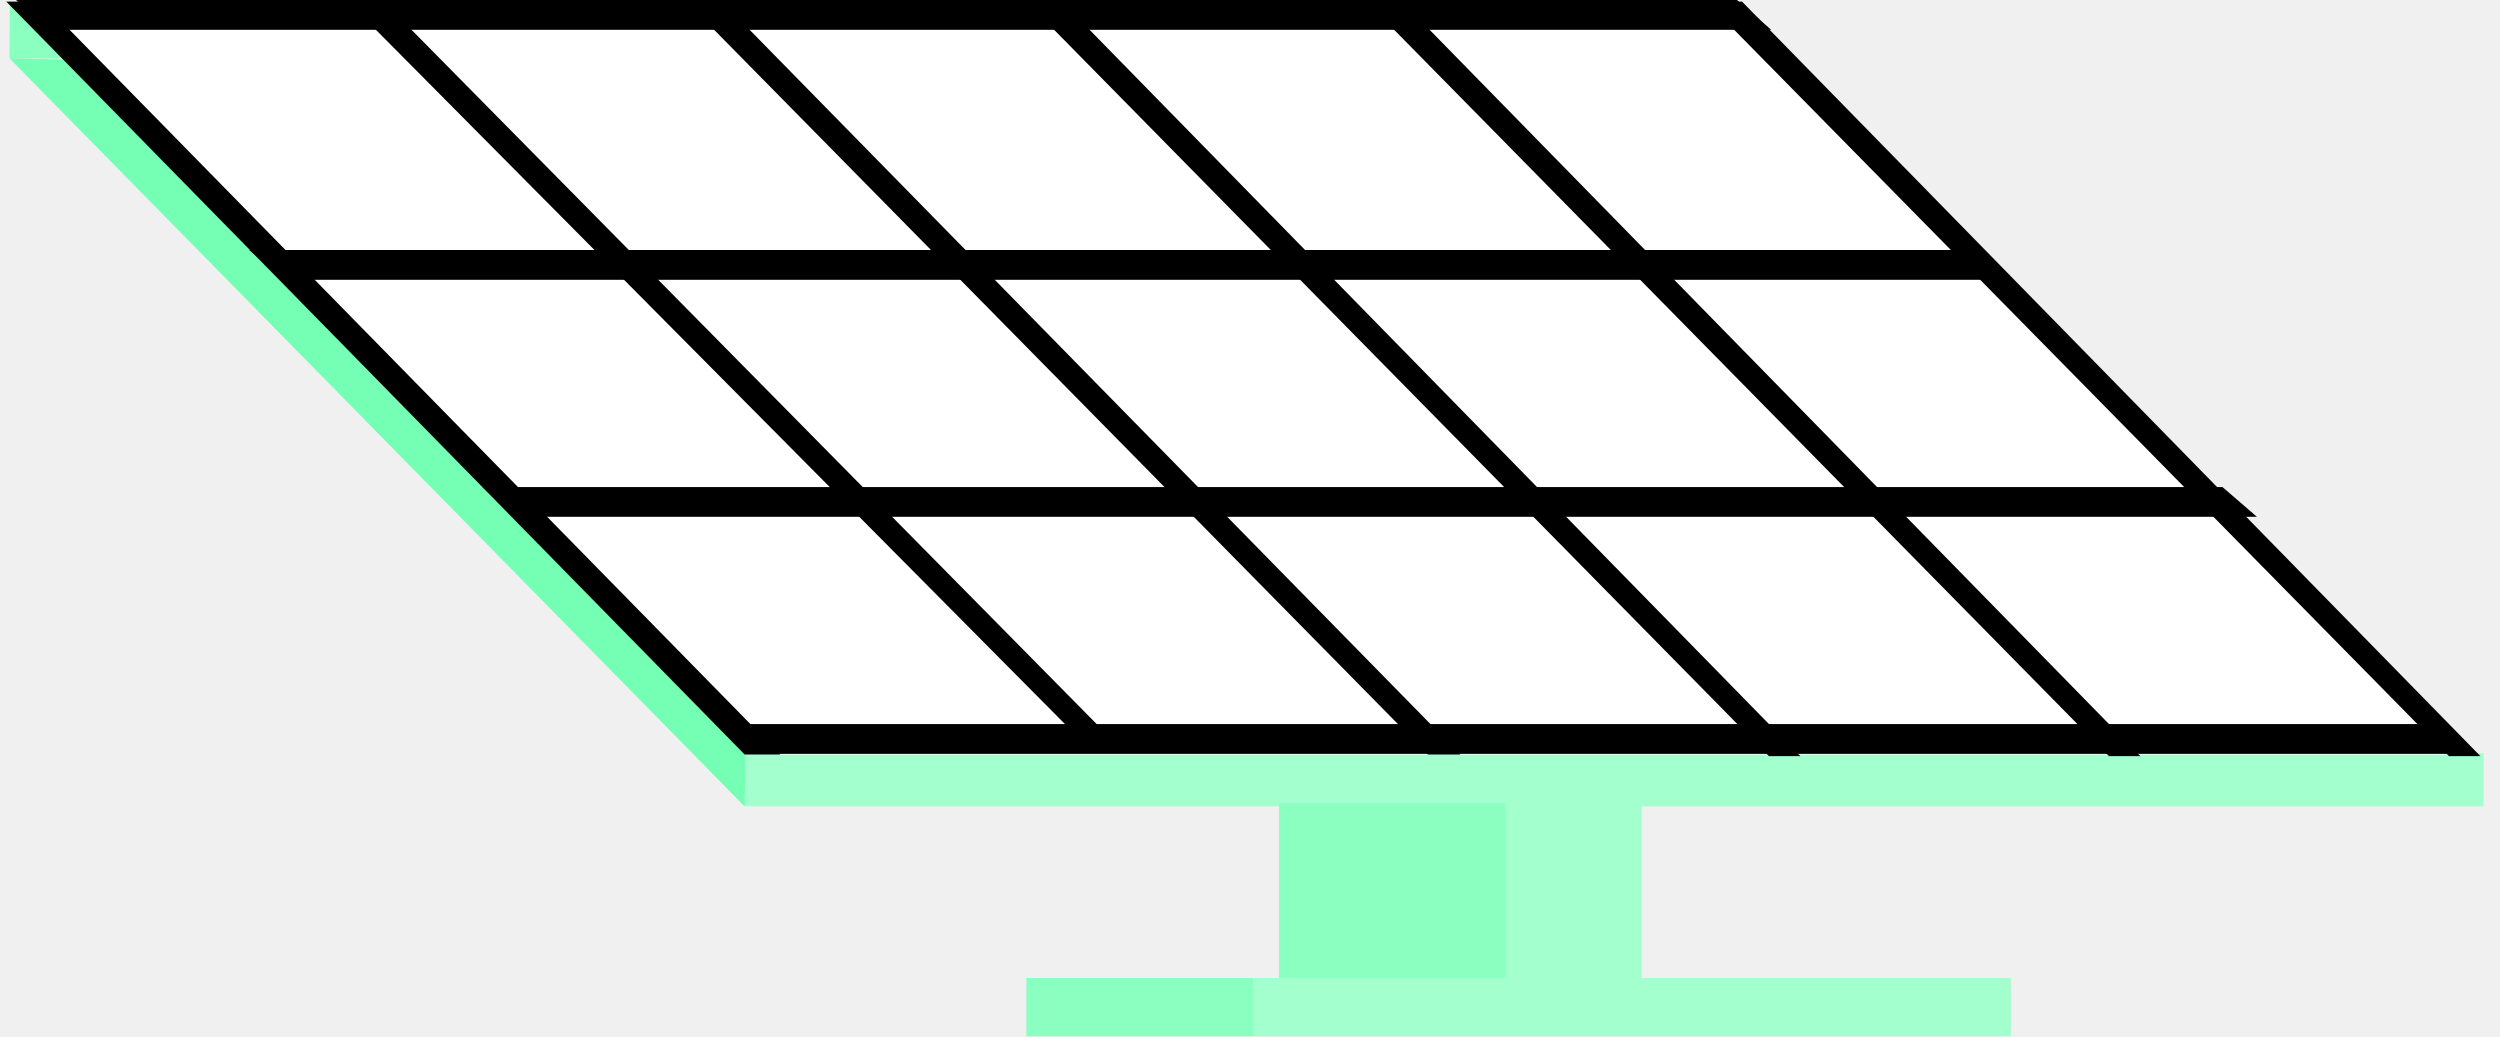
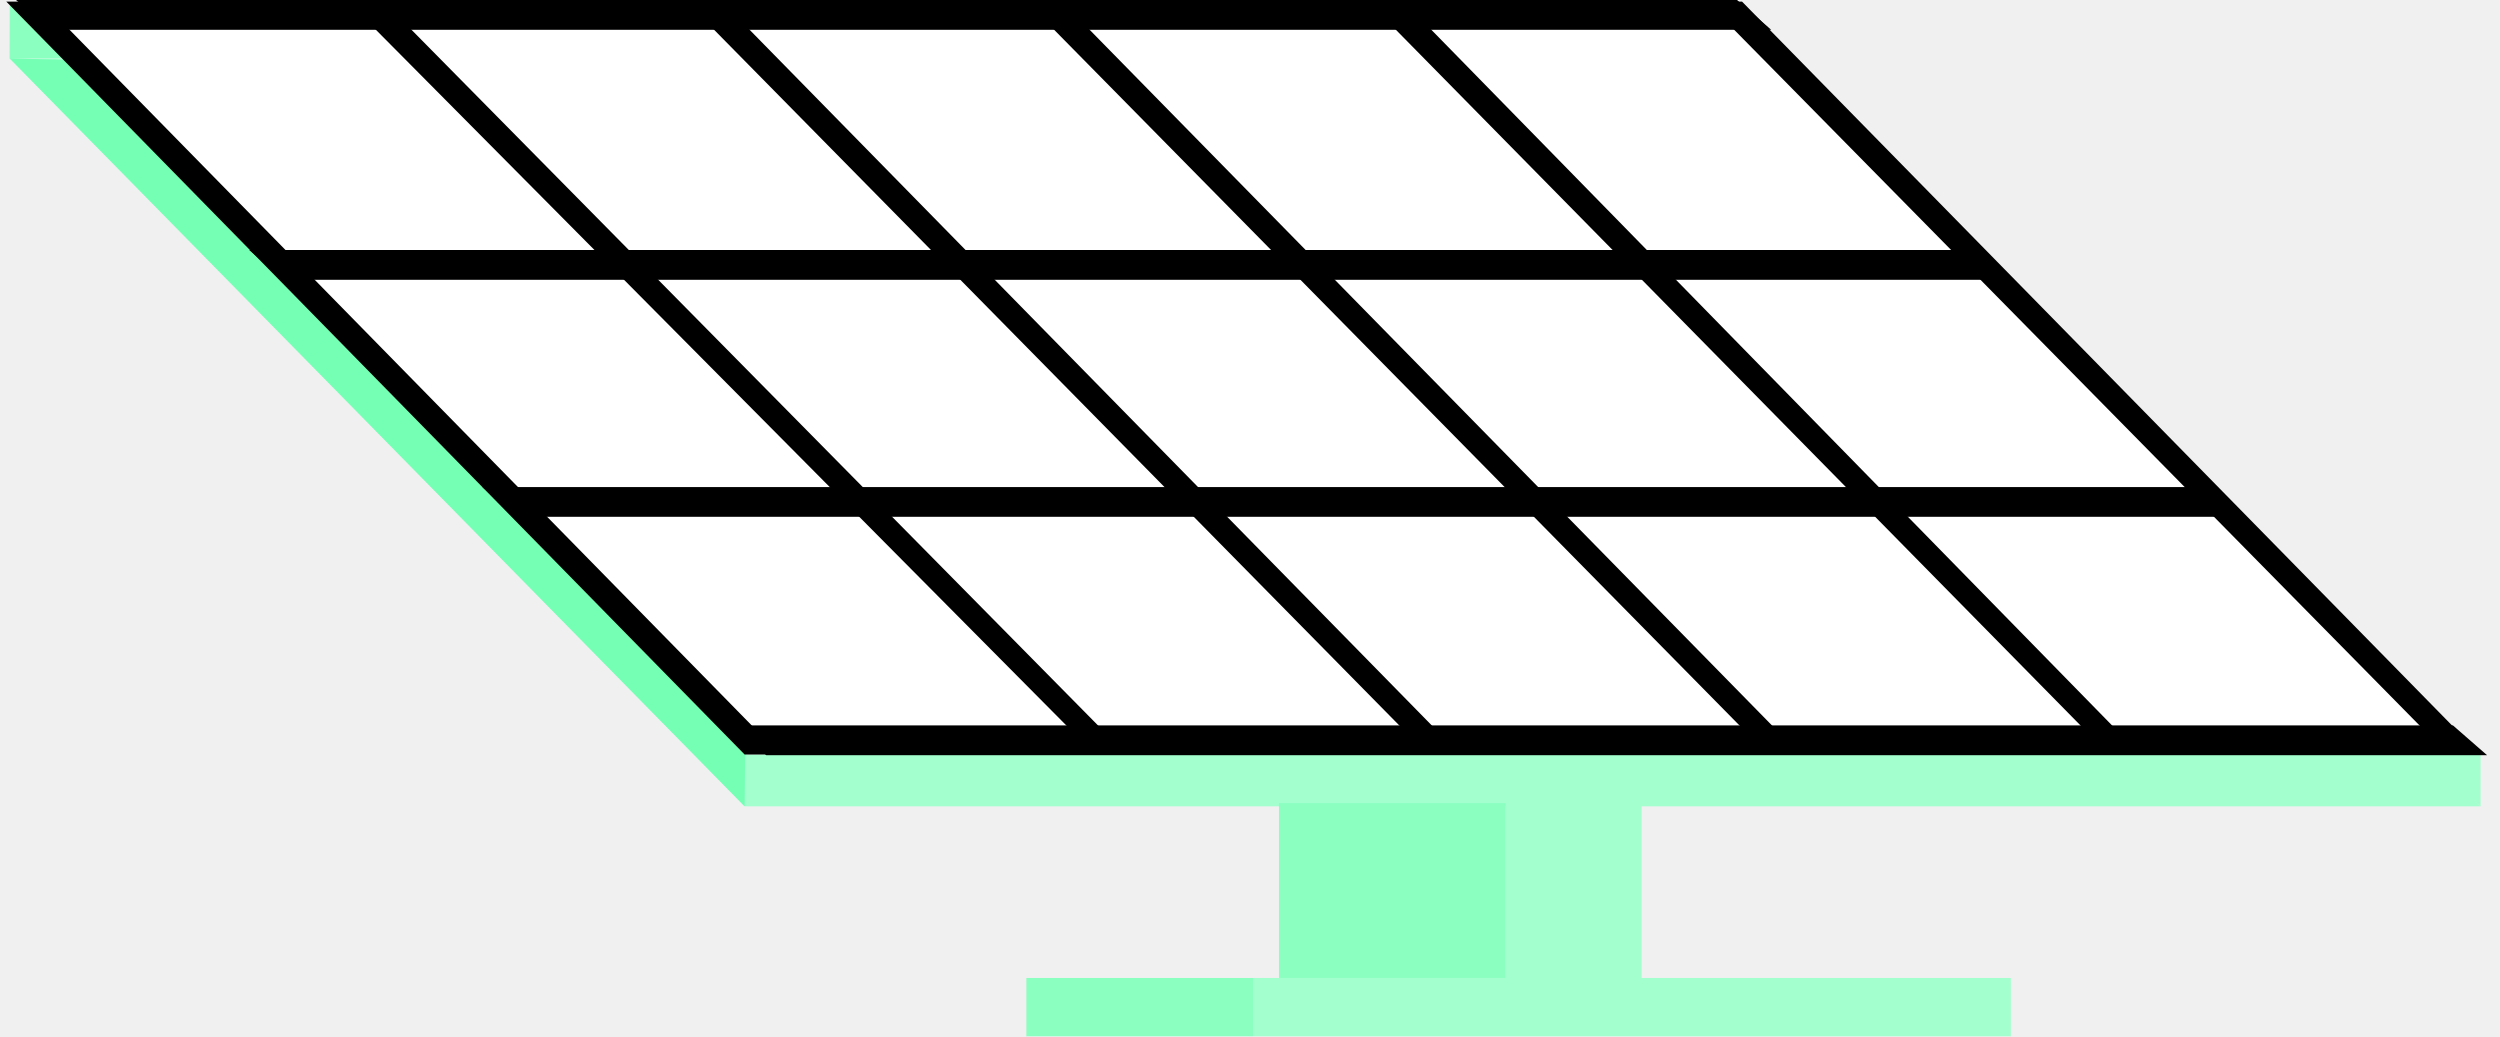
<svg xmlns="http://www.w3.org/2000/svg" width="386" height="160" viewBox="0 0 386 160" fill="none">
  <path d="M11.474 9L1.474 9L1.508 0.5L11.474 9Z" fill="#8BFFC0" />
-   <path d="M374.16 116.292L383.474 116.292L383.474 124.5L374.16 116.292Z" fill="#A3FFCD" />
-   <path d="M1.474 9H269.474L383.474 124.5H114.974L1.474 9Z" fill="#A3FFCD" />
+   <path d="M373.686 116.292L383 116.292L383 124.5L373.686 116.292Z" fill="#A3FFCD" />
+   <path d="M1.474 9H269.474L383 124.5H114.974L1.474 9Z" fill="#A3FFCD" />
  <path d="M1.474 9L115.994 12.5L114.974 124.5L1.474 9Z" fill="#75FFB5" />
  <path d="M1.474 0.5L268.473 0L382.473 116.5H115.146L1.474 0.5Z" fill="white" />
-   <path fill-rule="evenodd" clip-rule="evenodd" d="M110.473 111.8L115.773 116.399H381.473L376.203 111.8H110.473Z" fill="black" />
-   <path fill-rule="evenodd" clip-rule="evenodd" d="M74.474 75.2L79.833 79.799H348.474L343.146 75.2H74.474Z" fill="black" />
+   <path fill-rule="evenodd" clip-rule="evenodd" d="M113 112L118.3 116.6H384L378.731 112H113Z" fill="black" />
+   <path fill-rule="evenodd" clip-rule="evenodd" d="M74.474 75.2L79.784 79.799H346L340.72 75.2H74.474Z" fill="black" />
  <path fill-rule="evenodd" clip-rule="evenodd" d="M38.474 38.6L43.774 43.2H309.474L304.204 38.6H38.474Z" fill="black" />
  <path fill-rule="evenodd" clip-rule="evenodd" d="M2.474 0L7.774 4.6H273.474L268.204 0H2.474Z" fill="black" />
  <path d="M6.474 0.25H0.974L114.974 116.5H120.474L6.474 0.25Z" fill="black" />
  <path d="M58.997 0H53.474L168.603 116H173.474L58.997 0Z" fill="black" />
  <path d="M111.474 0.25H105.974L220.474 116.5H225.474L111.474 0.25Z" fill="black" />
-   <path d="M163.974 0.25H158.474L273.124 116.75H277.974L163.974 0.25Z" fill="black" />
-   <path d="M216.474 0.25H210.974L325.624 116.75H330.474L216.474 0.25Z" fill="black" />
-   <path d="M268.974 0.25H263.474L378.124 116.75H382.974L268.974 0.25Z" fill="black" />
+   <path d="M163.974 0.25H158.474L273 116.5H278L163.974 0.25Z" fill="black" />
+   <path d="M216.5 0H211L325.65 116.5H330.5L216.5 0Z" fill="black" />
+   <path d="M268.974 0.25H263.474L378 116.5H383L268.974 0.25Z" fill="black" />
  <rect x="232.474" y="124" width="21" height="27" fill="#A3FFCD" />
  <rect x="193.474" y="151" width="117" height="9" fill="#A3FFCD" />
  <rect x="197.474" y="124" width="35" height="27" fill="#8BFFC0" />
  <rect x="158.474" y="151" width="35" height="9" fill="#8BFFC0" />
</svg>
